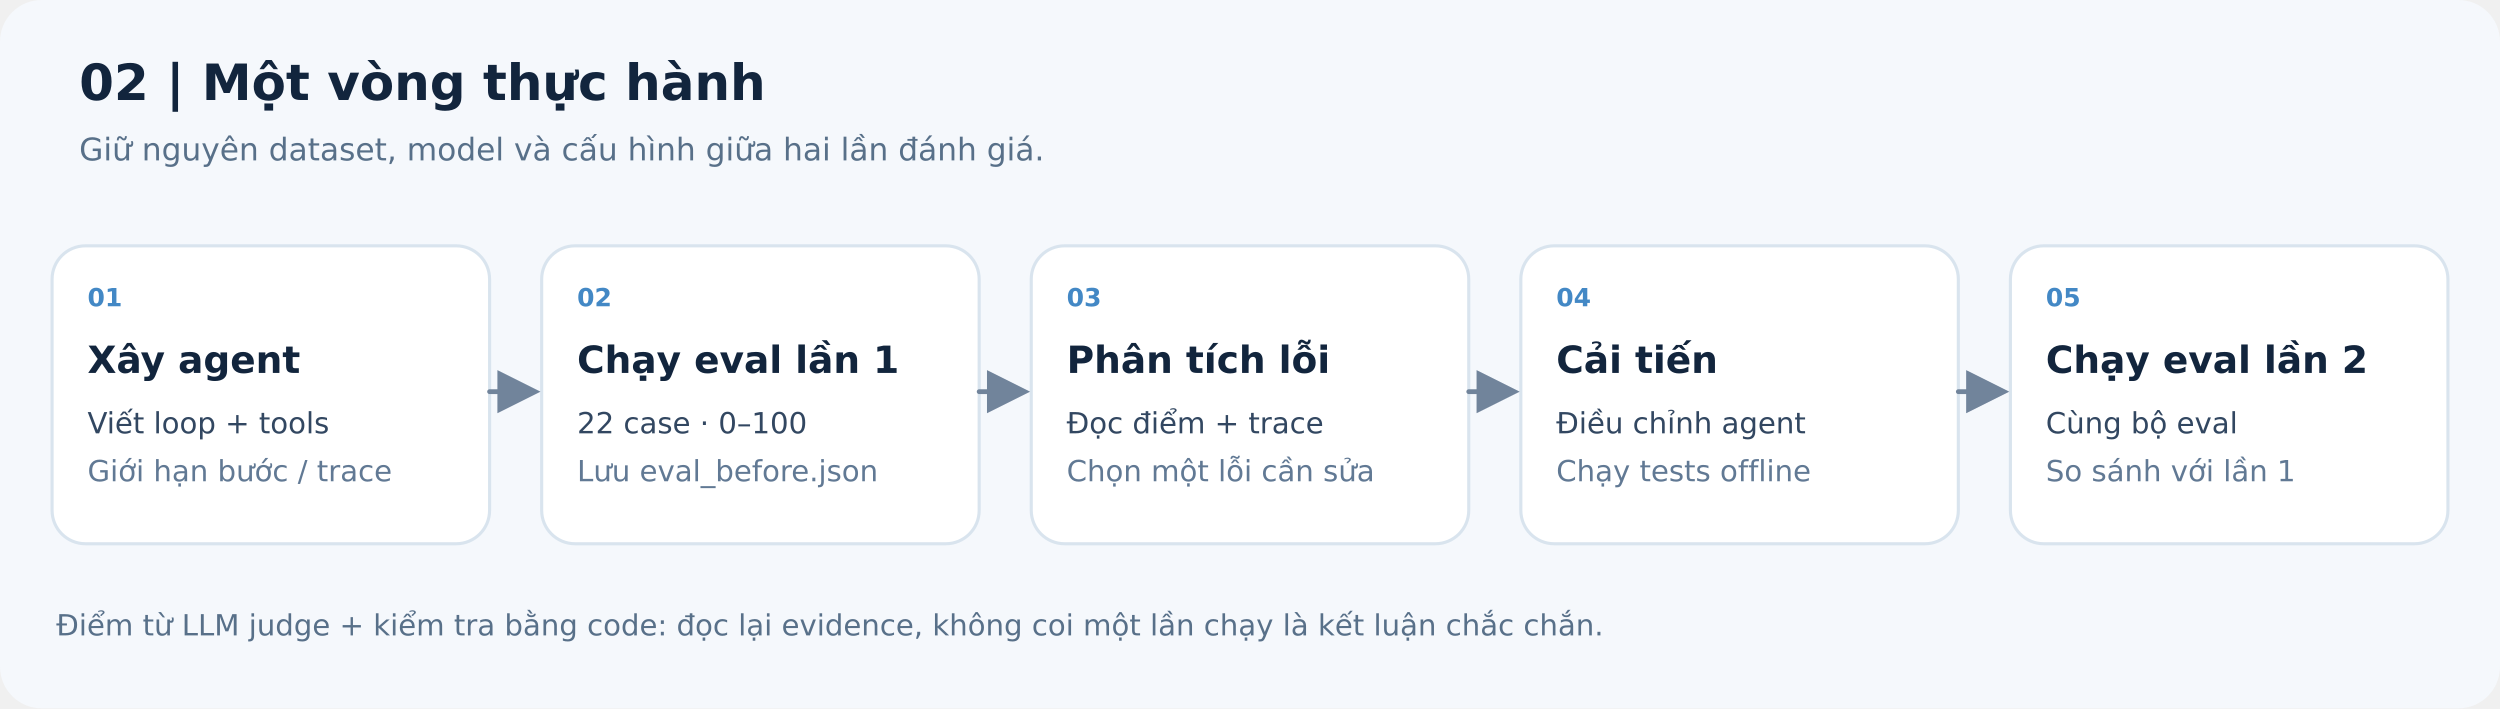
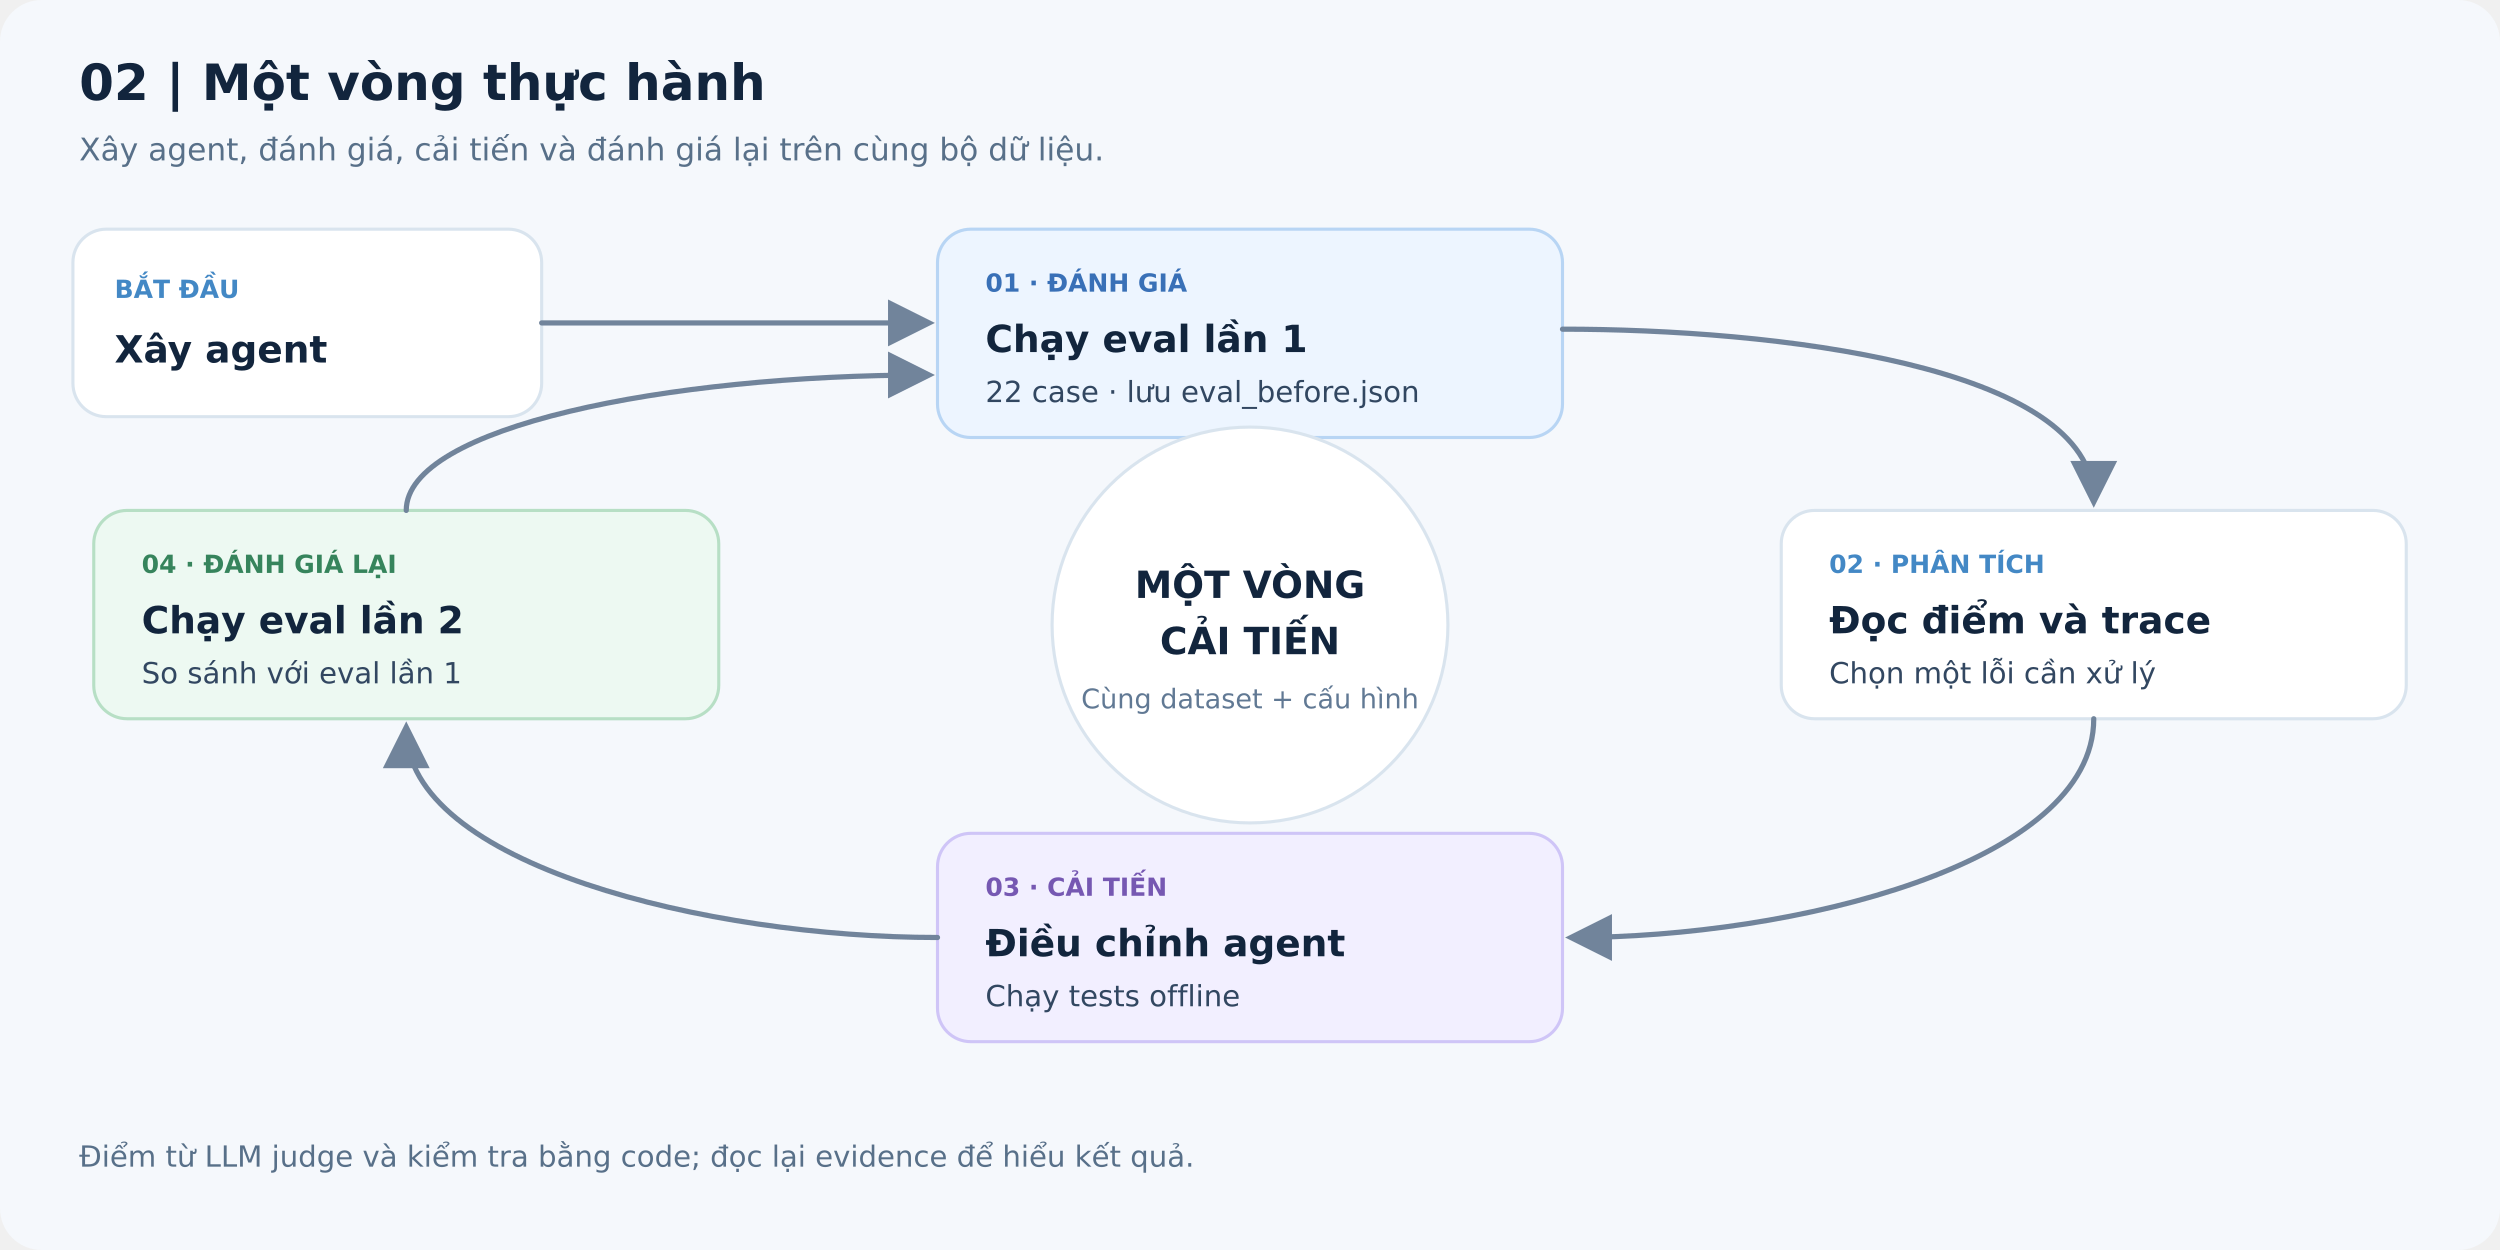
- <svg xmlns="http://www.w3.org/2000/svg" width="1200" height="340" viewBox="0 0 1200 340" role="img" aria-labelledby="title desc">
+ <svg xmlns="http://www.w3.org/2000/svg" width="1200" height="600" viewBox="0 0 1200 600" role="img" aria-labelledby="title desc">
  <defs>
    <marker id="arrow" markerWidth="9" markerHeight="9" refX="7.5" refY="4.5" orient="auto" markerUnits="strokeWidth">
      <path d="M0,0 L9,4.5 L0,9 Z" fill="#71849b" />
    </marker>
  </defs>
-   <rect width="1200" height="340" rx="20" fill="#f5f8fc" />
-   <text x="38" y="48" fill="#12253d" font-family="'DejaVu Sans', Arial, sans-serif" font-size="24" font-weight="700">02  |  Một vòng thực hành</text>
-   <text x="38" y="77" fill="#587089" font-family="'DejaVu Sans', Arial, sans-serif" font-size="15" font-weight="400">Giữ nguyên dataset, model và cấu hình giữa hai lần đánh giá.</text>
-   <rect x="25" y="118" width="210" height="143" rx="16" fill="#ffffff" stroke="#d9e4ee" stroke-width="1.5" />
-   <text x="42" y="147" fill="#4388c5" font-family="'DejaVu Sans', Arial, sans-serif" font-size="12" font-weight="700">01</text>
-   <text x="42" y="179" fill="#12253d" font-family="'DejaVu Sans', Arial, sans-serif" font-size="18" font-weight="700">Xây agent</text>
-   <text x="42" y="208" fill="#324761" font-family="'DejaVu Sans', Arial, sans-serif" font-size="14" font-weight="400">Viết loop + tools</text>
-   <text x="42" y="231" fill="#617994" font-family="'DejaVu Sans', Arial, sans-serif" font-size="14" font-weight="400">Giới hạn bước / trace</text>
-   <rect x="260" y="118" width="210" height="143" rx="16" fill="#ffffff" stroke="#d9e4ee" stroke-width="1.5" />
-   <text x="277" y="147" fill="#4388c5" font-family="'DejaVu Sans', Arial, sans-serif" font-size="12" font-weight="700">02</text>
-   <text x="277" y="179" fill="#12253d" font-family="'DejaVu Sans', Arial, sans-serif" font-size="18" font-weight="700">Chạy eval lần 1</text>
-   <text x="277" y="208" fill="#324761" font-family="'DejaVu Sans', Arial, sans-serif" font-size="14" font-weight="400">22 case · 0–100</text>
-   <text x="277" y="231" fill="#617994" font-family="'DejaVu Sans', Arial, sans-serif" font-size="14" font-weight="400">Lưu eval_before.json</text>
-   <rect x="495" y="118" width="210" height="143" rx="16" fill="#ffffff" stroke="#d9e4ee" stroke-width="1.5" />
-   <text x="512" y="147" fill="#4388c5" font-family="'DejaVu Sans', Arial, sans-serif" font-size="12" font-weight="700">03</text>
-   <text x="512" y="179" fill="#12253d" font-family="'DejaVu Sans', Arial, sans-serif" font-size="18" font-weight="700">Phân tích lỗi</text>
-   <text x="512" y="208" fill="#324761" font-family="'DejaVu Sans', Arial, sans-serif" font-size="14" font-weight="400">Đọc điểm + trace</text>
-   <text x="512" y="231" fill="#617994" font-family="'DejaVu Sans', Arial, sans-serif" font-size="14" font-weight="400">Chọn một lỗi cần sửa</text>
-   <rect x="730" y="118" width="210" height="143" rx="16" fill="#ffffff" stroke="#d9e4ee" stroke-width="1.5" />
-   <text x="747" y="147" fill="#4388c5" font-family="'DejaVu Sans', Arial, sans-serif" font-size="12" font-weight="700">04</text>
-   <text x="747" y="179" fill="#12253d" font-family="'DejaVu Sans', Arial, sans-serif" font-size="18" font-weight="700">Cải tiến</text>
-   <text x="747" y="208" fill="#324761" font-family="'DejaVu Sans', Arial, sans-serif" font-size="14" font-weight="400">Điều chỉnh agent</text>
-   <text x="747" y="231" fill="#617994" font-family="'DejaVu Sans', Arial, sans-serif" font-size="14" font-weight="400">Chạy tests offline</text>
-   <rect x="965" y="118" width="210" height="143" rx="16" fill="#ffffff" stroke="#d9e4ee" stroke-width="1.5" />
-   <text x="982" y="147" fill="#4388c5" font-family="'DejaVu Sans', Arial, sans-serif" font-size="12" font-weight="700">05</text>
-   <text x="982" y="179" fill="#12253d" font-family="'DejaVu Sans', Arial, sans-serif" font-size="18" font-weight="700">Chạy eval lần 2</text>
-   <text x="982" y="208" fill="#324761" font-family="'DejaVu Sans', Arial, sans-serif" font-size="14" font-weight="400">Cùng bộ eval</text>
-   <text x="982" y="231" fill="#617994" font-family="'DejaVu Sans', Arial, sans-serif" font-size="14" font-weight="400">So sánh với lần 1</text>
-   <path d="M235 188 H256" fill="none" stroke="#71849b" stroke-width="2.3" stroke-linecap="round" stroke-linejoin="round" marker-end="url(#arrow)" />
-   <path d="M470 188 H491" fill="none" stroke="#71849b" stroke-width="2.3" stroke-linecap="round" stroke-linejoin="round" marker-end="url(#arrow)" />
-   <path d="M705 188 H726" fill="none" stroke="#71849b" stroke-width="2.3" stroke-linecap="round" stroke-linejoin="round" marker-end="url(#arrow)" />
-   <path d="M940 188 H961" fill="none" stroke="#71849b" stroke-width="2.3" stroke-linecap="round" stroke-linejoin="round" marker-end="url(#arrow)" />
-   <text x="27" y="305" fill="#587089" font-family="'DejaVu Sans', Arial, sans-serif" font-size="14" font-weight="400">Điểm từ LLM judge + kiểm tra bằng code: đọc lại evidence, không coi một lần chạy là kết luận chắc chắn.</text>
+   <rect width="1200" height="600" rx="20" fill="#f5f8fc" />
+   <text x="38" y="48" fill="#12253d" font-family="'DejaVu Sans', Arial, sans-serif" font-size="24" font-weight="700" text-anchor="start">02  |  Một vòng thực hành</text>
+   <text x="38" y="77" fill="#587089" font-family="'DejaVu Sans', Arial, sans-serif" font-size="15" font-weight="400" text-anchor="start">Xây agent, đánh giá, cải tiến và đánh giá lại trên cùng bộ dữ liệu.</text>
+   <rect x="35" y="110" width="225" height="90" rx="16" fill="#ffffff" stroke="#d9e4ee" stroke-width="1.5" />
+   <text x="55" y="143" fill="#4388c5" font-family="'DejaVu Sans', Arial, sans-serif" font-size="12" font-weight="700" text-anchor="start">BẮT ĐẦU</text>
+   <text x="55" y="174" fill="#12253d" font-family="'DejaVu Sans', Arial, sans-serif" font-size="18" font-weight="700" text-anchor="start">Xây agent</text>
+   <rect x="450" y="110" width="300" height="100" rx="16" fill="#edf5ff" stroke="#b8d5f4" stroke-width="1.5" />
+   <text x="473" y="140" fill="#3970b7" font-family="'DejaVu Sans', Arial, sans-serif" font-size="12" font-weight="700" text-anchor="start">01  ·  ĐÁNH GIÁ</text>
+   <text x="473" y="169" fill="#12253d" font-family="'DejaVu Sans', Arial, sans-serif" font-size="18" font-weight="700" text-anchor="start">Chạy eval lần 1</text>
+   <text x="473" y="193" fill="#324761" font-family="'DejaVu Sans', Arial, sans-serif" font-size="14" font-weight="400" text-anchor="start">22 case · lưu eval_before.json</text>
+   <rect x="855" y="245" width="300" height="100" rx="16" fill="#ffffff" stroke="#d9e4ee" stroke-width="1.5" />
+   <text x="878" y="275" fill="#4388c5" font-family="'DejaVu Sans', Arial, sans-serif" font-size="12" font-weight="700" text-anchor="start">02  ·  PHÂN TÍCH</text>
+   <text x="878" y="304" fill="#12253d" font-family="'DejaVu Sans', Arial, sans-serif" font-size="18" font-weight="700" text-anchor="start">Đọc điểm và trace</text>
+   <text x="878" y="328" fill="#324761" font-family="'DejaVu Sans', Arial, sans-serif" font-size="14" font-weight="400" text-anchor="start">Chọn một lỗi cần xử lý</text>
+   <rect x="450" y="400" width="300" height="100" rx="16" fill="#f2efff" stroke="#cfc5f7" stroke-width="1.5" />
+   <text x="473" y="430" fill="#7658b2" font-family="'DejaVu Sans', Arial, sans-serif" font-size="12" font-weight="700" text-anchor="start">03  ·  CẢI TIẾN</text>
+   <text x="473" y="459" fill="#12253d" font-family="'DejaVu Sans', Arial, sans-serif" font-size="18" font-weight="700" text-anchor="start">Điều chỉnh agent</text>
+   <text x="473" y="483" fill="#324761" font-family="'DejaVu Sans', Arial, sans-serif" font-size="14" font-weight="400" text-anchor="start">Chạy tests offline</text>
+   <rect x="45" y="245" width="300" height="100" rx="16" fill="#edf9f2" stroke="#b7dfc5" stroke-width="1.5" />
+   <text x="68" y="275" fill="#36845c" font-family="'DejaVu Sans', Arial, sans-serif" font-size="12" font-weight="700" text-anchor="start">04  ·  ĐÁNH GIÁ LẠI</text>
+   <text x="68" y="304" fill="#12253d" font-family="'DejaVu Sans', Arial, sans-serif" font-size="18" font-weight="700" text-anchor="start">Chạy eval lần 2</text>
+   <text x="68" y="328" fill="#324761" font-family="'DejaVu Sans', Arial, sans-serif" font-size="14" font-weight="400" text-anchor="start">So sánh với eval lần 1</text>
+   <path d="M260 155 H445" fill="none" stroke="#71849b" stroke-width="2.5" stroke-linecap="round" stroke-linejoin="round" marker-end="url(#arrow)" />
+   <path d="M750 158 C850 158 1005 175 1005 240" fill="none" stroke="#71849b" stroke-width="2.5" stroke-linecap="round" stroke-linejoin="round" marker-end="url(#arrow)" />
+   <path d="M1005 345 C1005 415 860 450 755 450" fill="none" stroke="#71849b" stroke-width="2.5" stroke-linecap="round" stroke-linejoin="round" marker-end="url(#arrow)" />
+   <path d="M450 450 C340 450 195 415 195 350" fill="none" stroke="#71849b" stroke-width="2.5" stroke-linecap="round" stroke-linejoin="round" marker-end="url(#arrow)" />
+   <path d="M195 245 C195 205 320 180 445 180" fill="none" stroke="#71849b" stroke-width="2.5" stroke-linecap="round" stroke-linejoin="round" marker-end="url(#arrow)" />
+   <circle cx="600" cy="300" r="95" fill="#ffffff" stroke="#d9e4ee" stroke-width="1.5" />
+   <text x="600" y="287" fill="#12253d" font-family="'DejaVu Sans', Arial, sans-serif" font-size="18" font-weight="700" text-anchor="middle">MỘT VÒNG</text>
+   <text x="600" y="314" fill="#12253d" font-family="'DejaVu Sans', Arial, sans-serif" font-size="18" font-weight="700" text-anchor="middle">CẢI TIẾN</text>
+   <text x="600" y="340" fill="#617994" font-family="'DejaVu Sans', Arial, sans-serif" font-size="13" font-weight="400" text-anchor="middle">Cùng dataset + cấu hình</text>
+   <text x="38" y="560" fill="#587089" font-family="'DejaVu Sans', Arial, sans-serif" font-size="14" font-weight="400" text-anchor="start">Điểm từ LLM judge và kiểm tra bằng code; đọc lại evidence để hiểu kết quả.</text>
</svg>
